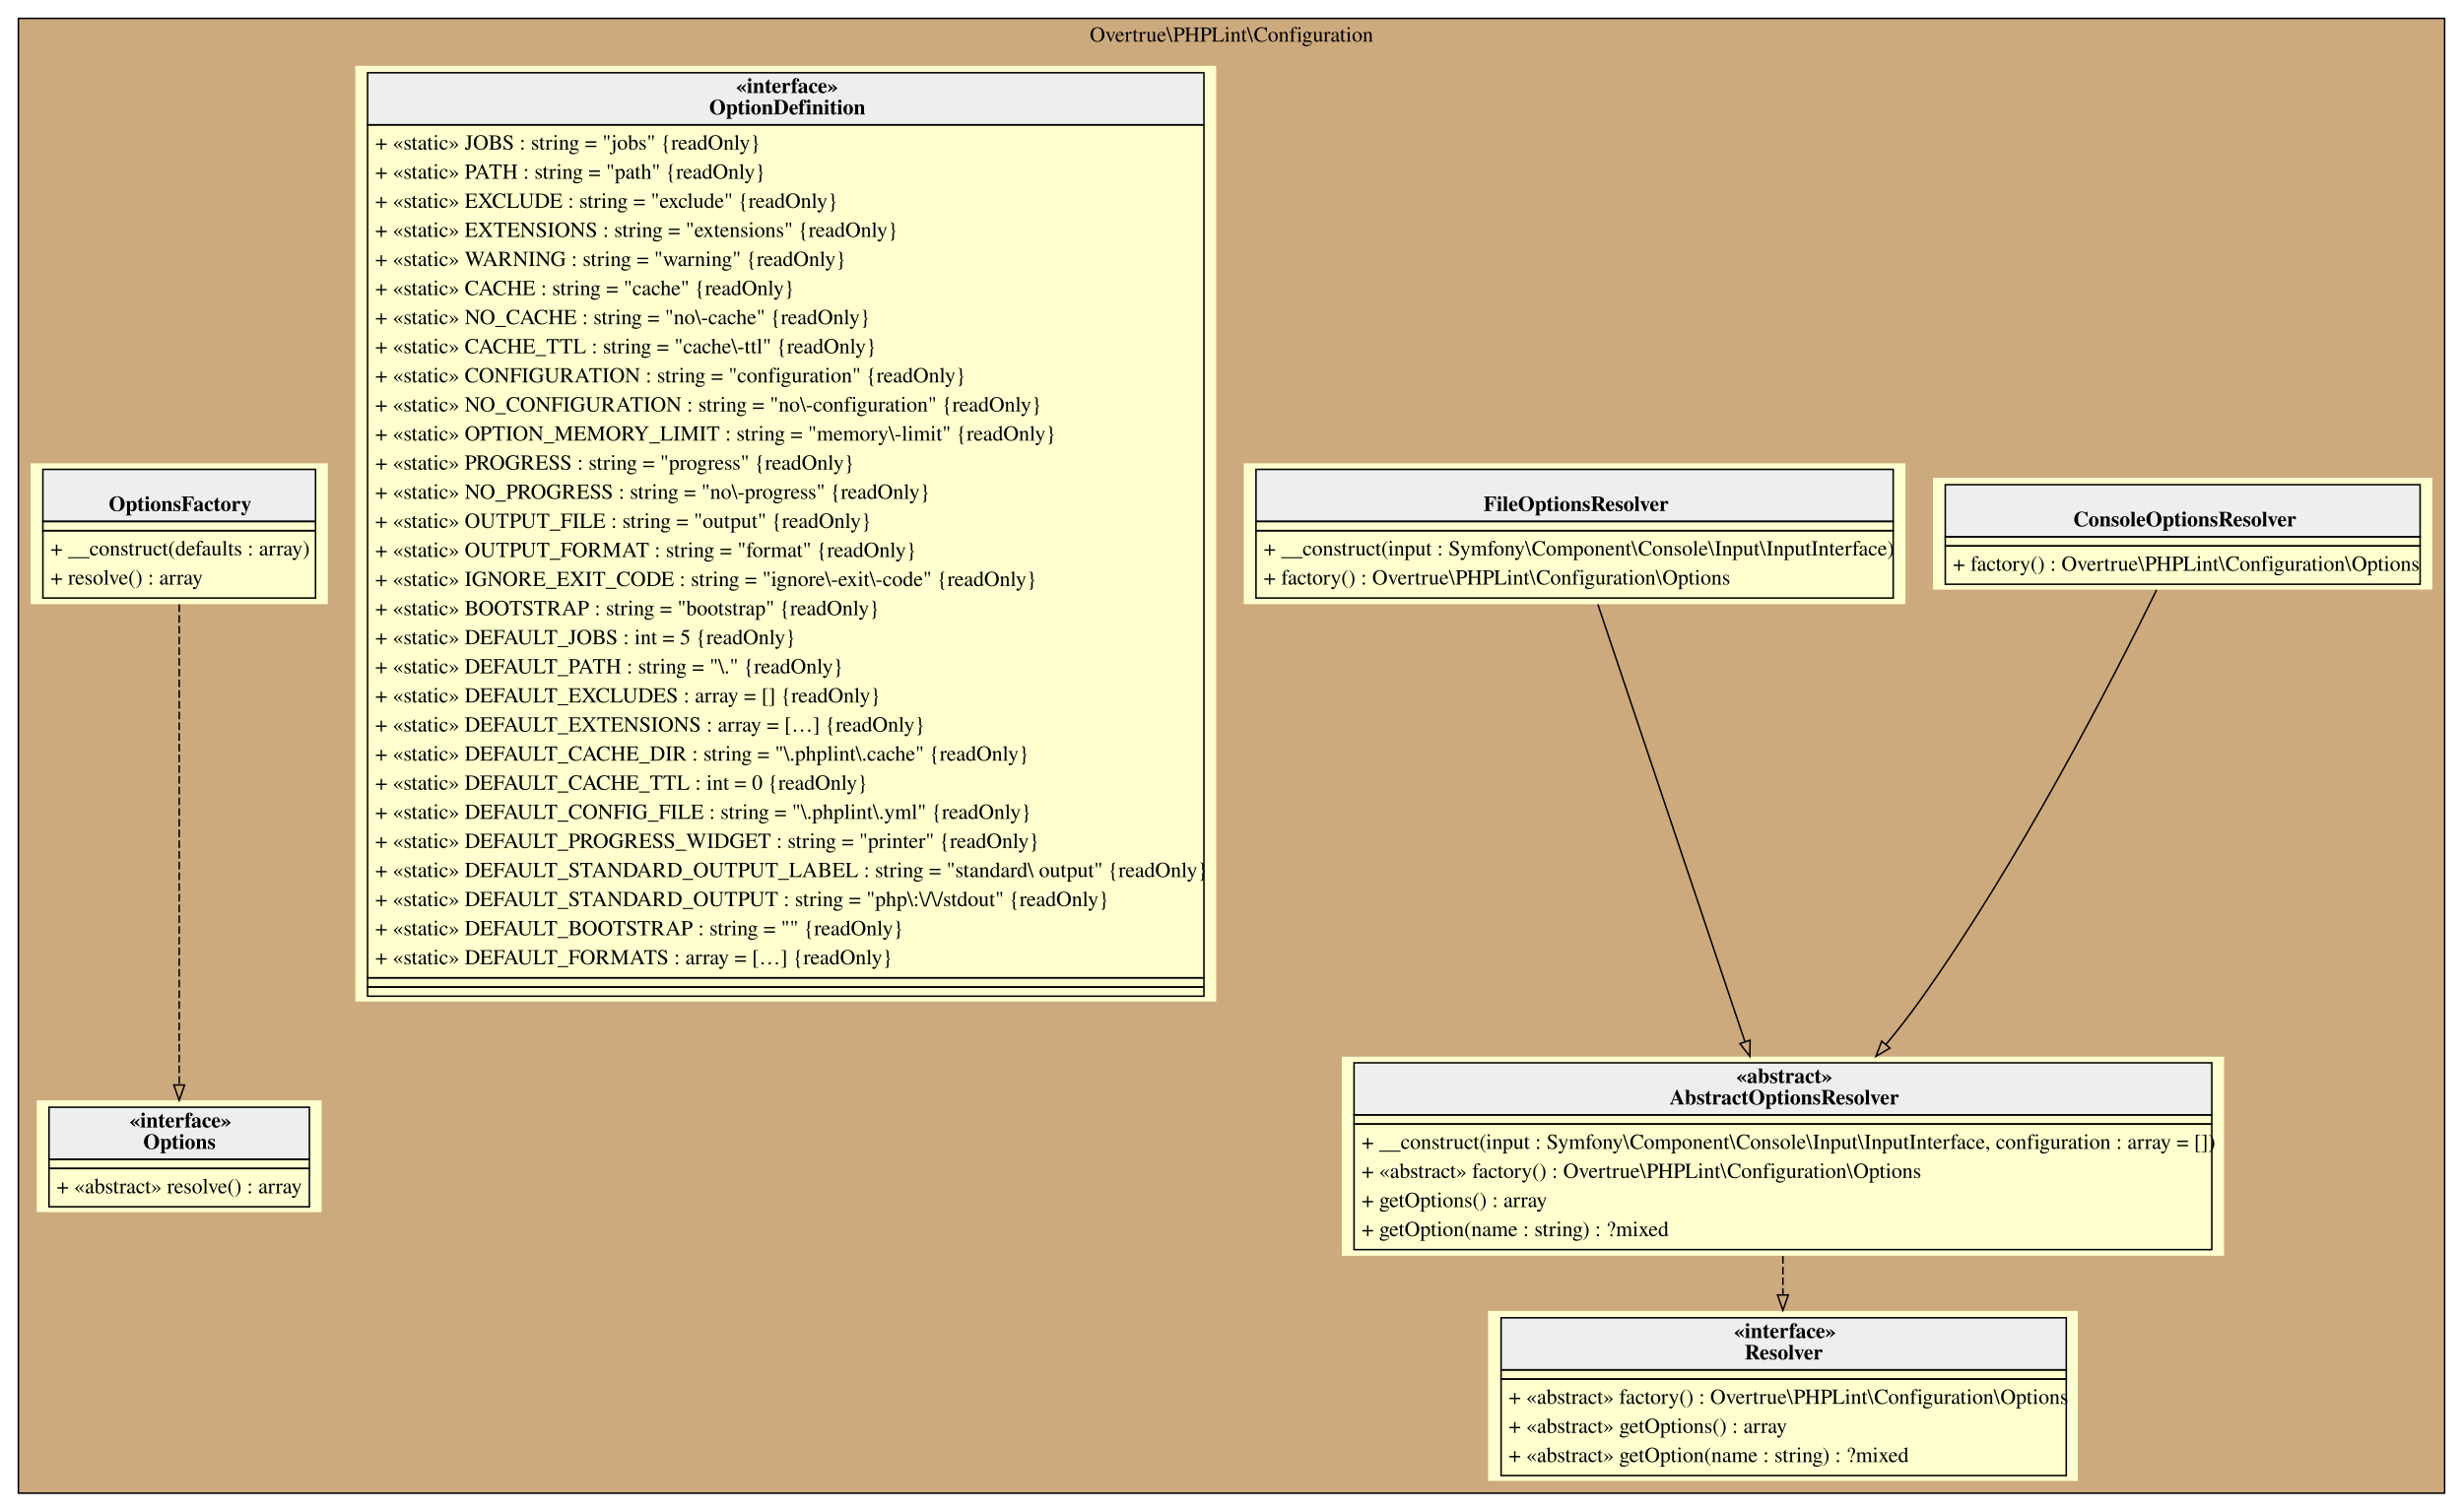
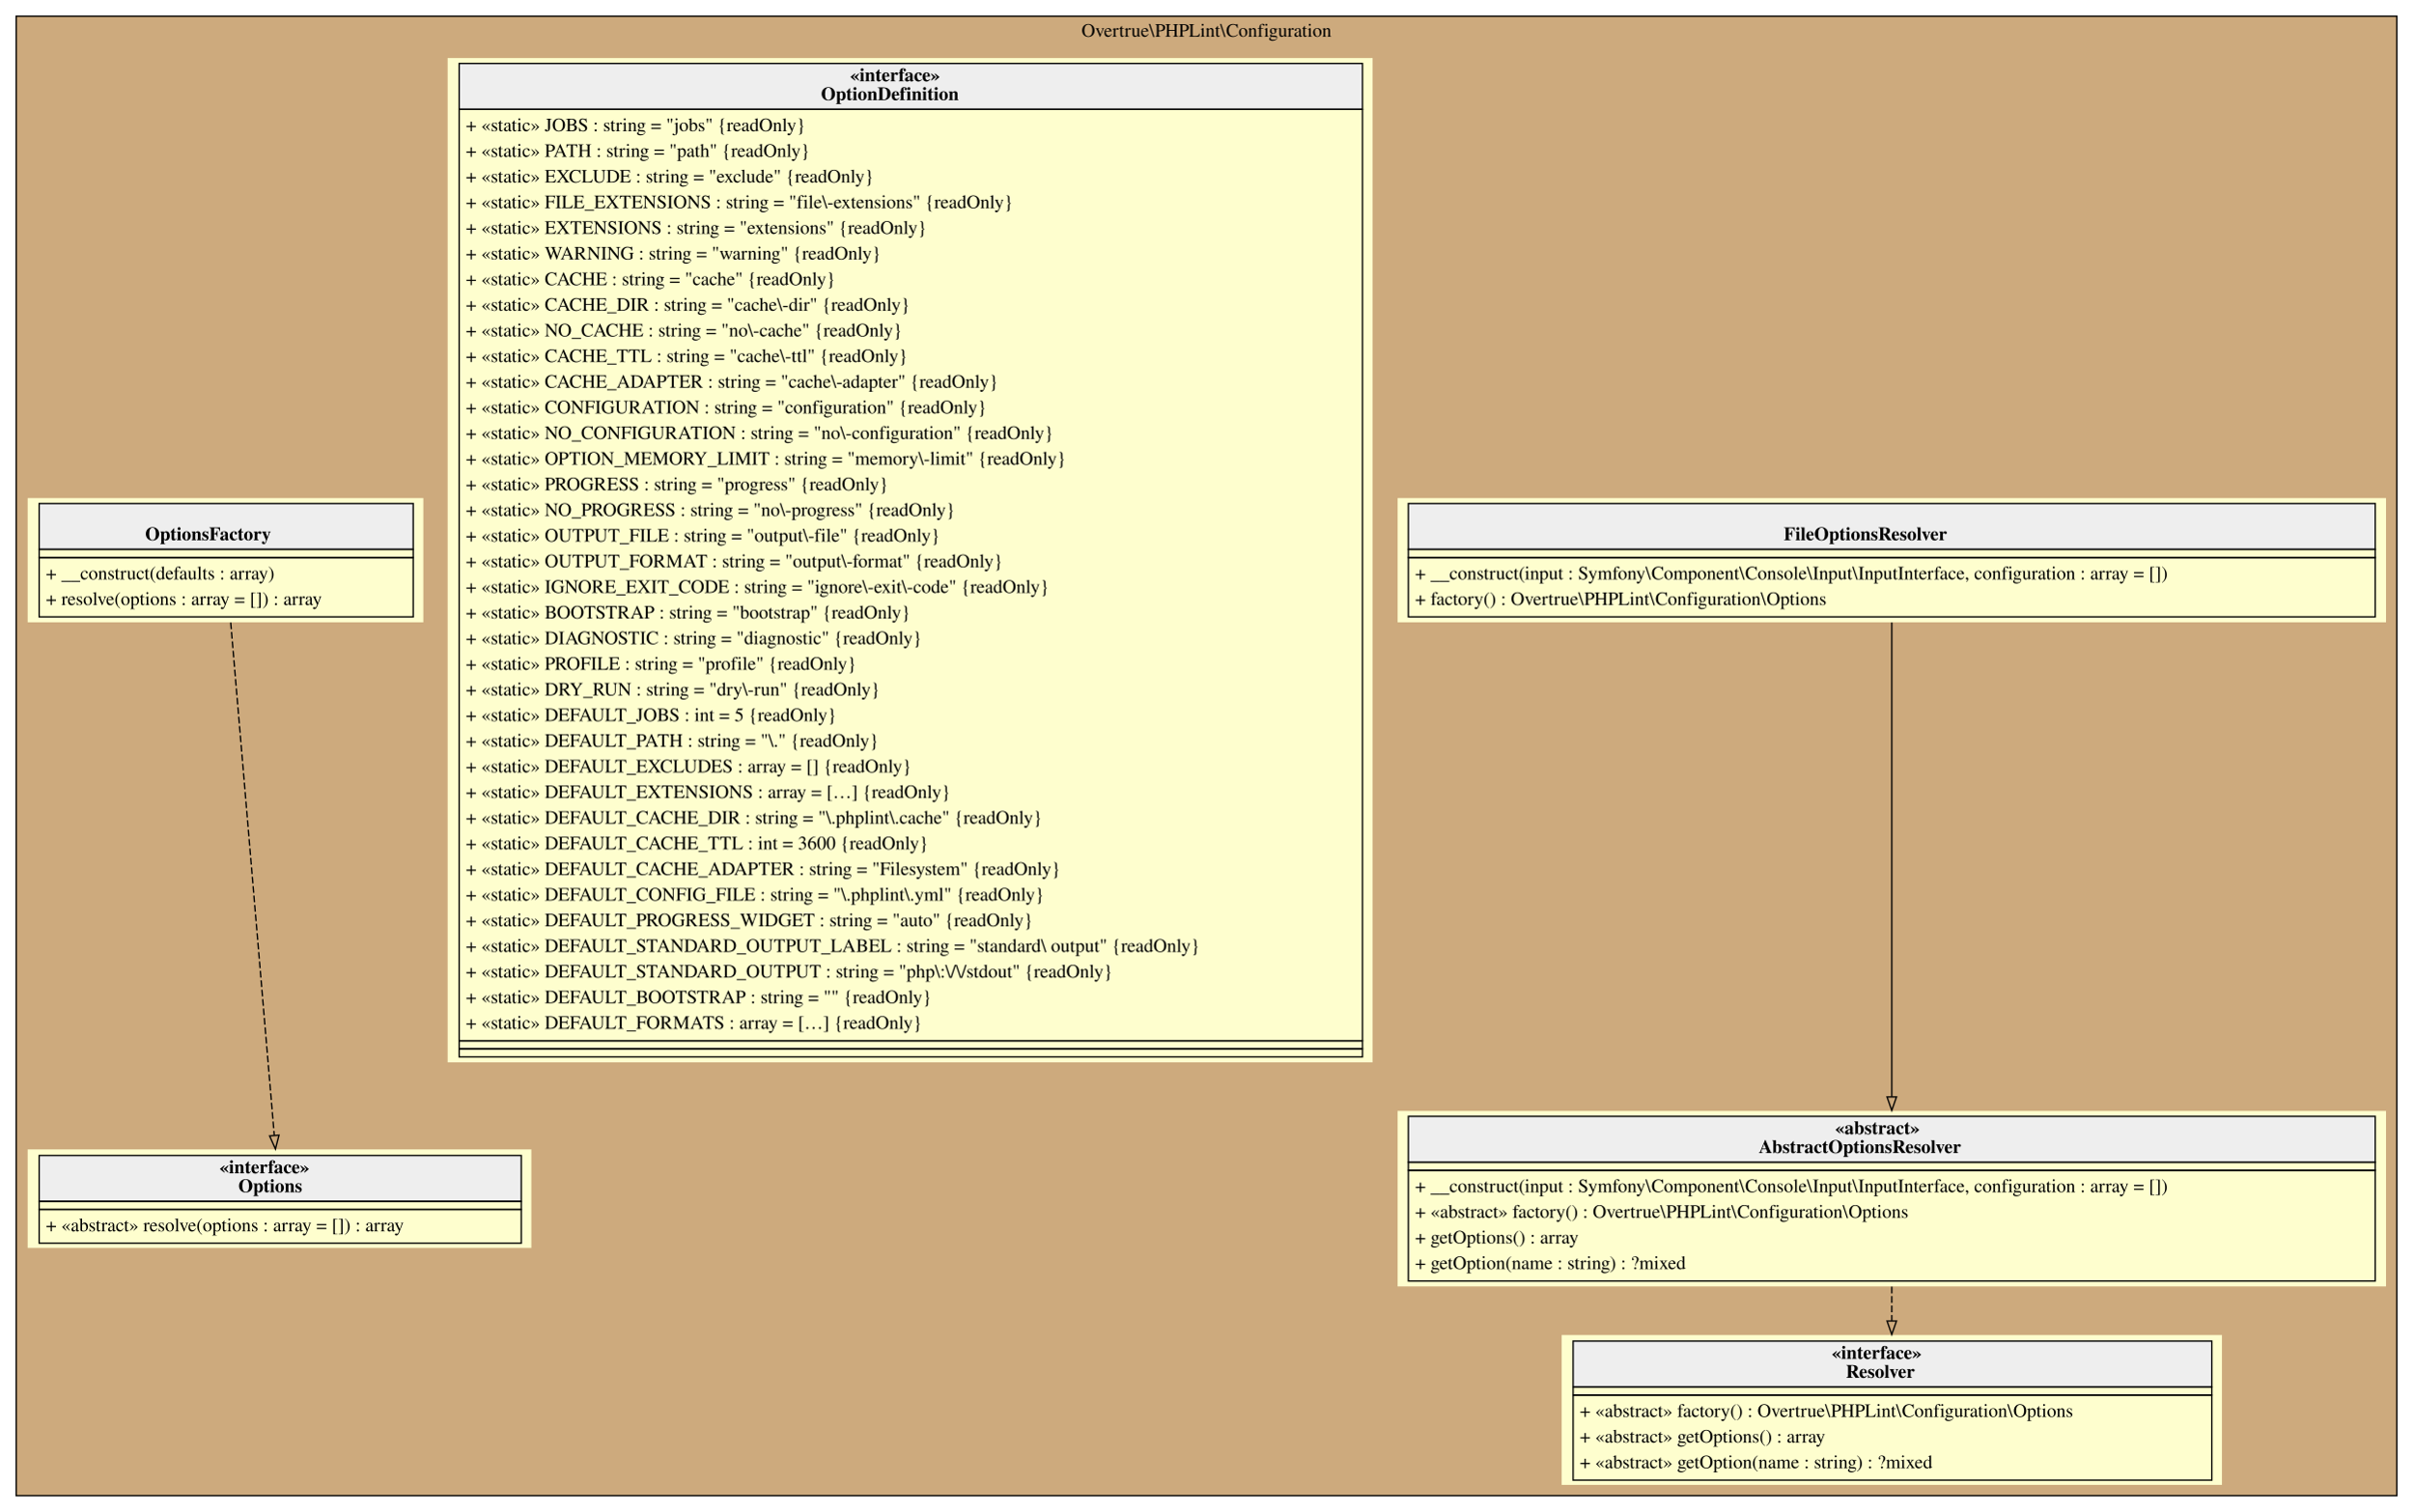
- <svg xmlns="http://www.w3.org/2000/svg" width="1608pt" height="987pt" viewBox="0.00 0.00 1608.00 987.00">
-   <g id="graph0" class="graph" transform="scale(1 1) rotate(0) translate(4 983)">
+ <svg xmlns="http://www.w3.org/2000/svg" width="1787pt" height="1120pt" viewBox="0.00 0.00 1787.00 1120.00">
+   <g id="graph0" class="graph" transform="scale(1 1) rotate(0) translate(4 1116)">
    <g id="clust1" class="cluster">
-       <polygon fill="#cdaa7d" stroke="black" points="8,-8 8,-971 1592,-971 1592,-8 8,-8" />
-       <text text-anchor="middle" x="800" y="-955.8" font-family="Times,serif" font-size="14.00">Overtrue\PHPLint\Configuration</text>
+       <polygon fill="#cdaa7d" stroke="black" points="8,-8 8,-1104 1771,-1104 1771,-8 8,-8" />
+       <text text-anchor="middle" x="889.5" y="-1088.8" font-family="Times,serif" font-size="14.00">Overtrue\PHPLint\Configuration</text>
    </g>
    <g id="node1" class="node">
-       <polygon fill="#fefece" stroke="transparent" points="1448,-293 872,-293 872,-163 1448,-163 1448,-293" />
-       <polygon fill="#eeeeee" stroke="transparent" points="880,-255 880,-289 1440,-289 1440,-255 880,-255" />
-       <polygon fill="none" stroke="black" points="880,-255 880,-289 1440,-289 1440,-255 880,-255" />
-       <text text-anchor="start" x="1129.5" y="-275.8" font-family="Times,serif" font-weight="bold" font-size="14.00">«abstract»</text>
-       <text text-anchor="start" x="1086" y="-261.8" font-family="Times,serif" font-weight="bold" font-size="14.00">AbstractOptionsResolver</text>
-       <polygon fill="none" stroke="black" points="880,-249 880,-255 1440,-255 1440,-249 880,-249" />
-       <polygon fill="none" stroke="black" points="880,-167 880,-249 1440,-249 1440,-167 880,-167" />
-       <text text-anchor="start" x="885" y="-232.8" font-family="Times,serif" font-size="14.00">+ __construct(input : Symfony\Component\Console\Input\InputInterface, configuration : array = [])</text>
-       <text text-anchor="start" x="885" y="-213.8" font-family="Times,serif" font-size="14.00">+ «abstract» factory() : Overtrue\PHPLint\Configuration\Options</text>
-       <text text-anchor="start" x="885" y="-194.8" font-family="Times,serif" font-size="14.00">+ getOptions() : array</text>
-       <text text-anchor="start" x="885" y="-175.8" font-family="Times,serif" font-size="14.00">+ getOption(name : string) : ?mixed</text>
+       <polygon fill="#fefece" stroke="transparent" points="1763,-293 1031,-293 1031,-163 1763,-163 1763,-293" />
+       <polygon fill="#eeeeee" stroke="transparent" points="1039,-255 1039,-289 1755,-289 1755,-255 1039,-255" />
+       <polygon fill="none" stroke="black" points="1039,-255 1039,-289 1755,-289 1755,-255 1039,-255" />
+       <text text-anchor="start" x="1355" y="-275.8" font-family="Times,serif" font-weight="bold" font-size="14.00">«abstract»</text>
+       <text text-anchor="start" x="1298.5" y="-261.8" font-family="Times,serif" font-weight="bold" font-size="14.00">AbstractOptionsResolver</text>
+       <polygon fill="none" stroke="black" points="1039,-249 1039,-255 1755,-255 1755,-249 1039,-249" />
+       <polygon fill="none" stroke="black" points="1039,-167 1039,-249 1755,-249 1755,-167 1039,-167" />
+       <text text-anchor="start" x="1044" y="-232.8" font-family="Times,serif" font-size="14.00">+ __construct(input : Symfony\Component\Console\Input\InputInterface, configuration : array = [])</text>
+       <text text-anchor="start" x="1044" y="-213.8" font-family="Times,serif" font-size="14.00">+ «abstract» factory() : Overtrue\PHPLint\Configuration\Options</text>
+       <text text-anchor="start" x="1044" y="-194.8" font-family="Times,serif" font-size="14.00">+ getOptions() : array</text>
+       <text text-anchor="start" x="1044" y="-175.8" font-family="Times,serif" font-size="14.00">+ getOption(name : string) : ?mixed</text>
    </g>
    <g id="node2" class="node">
-       <polygon fill="#fefece" stroke="transparent" points="1352.5,-127 967.5,-127 967.5,-16 1352.5,-16 1352.5,-127" />
-       <polygon fill="#eeeeee" stroke="transparent" points="976,-88.5 976,-122.5 1345,-122.5 1345,-88.5 976,-88.5" />
-       <polygon fill="none" stroke="black" points="976,-88.5 976,-122.5 1345,-122.5 1345,-88.5 976,-88.5" />
-       <text text-anchor="start" x="1128" y="-109.3" font-family="Times,serif" font-weight="bold" font-size="14.00">«interface»</text>
-       <text text-anchor="start" x="1135" y="-95.3" font-family="Times,serif" font-weight="bold" font-size="14.00">Resolver</text>
-       <polygon fill="none" stroke="black" points="976,-82.5 976,-88.5 1345,-88.5 1345,-82.5 976,-82.5" />
-       <polygon fill="none" stroke="black" points="976,-19.5 976,-82.5 1345,-82.5 1345,-19.5 976,-19.5" />
-       <text text-anchor="start" x="981" y="-66.3" font-family="Times,serif" font-size="14.00">+ «abstract» factory() : Overtrue\PHPLint\Configuration\Options</text>
-       <text text-anchor="start" x="981" y="-47.3" font-family="Times,serif" font-size="14.00">+ «abstract» getOptions() : array</text>
-       <text text-anchor="start" x="981" y="-28.3" font-family="Times,serif" font-size="14.00">+ «abstract» getOption(name : string) : ?mixed</text>
+       <polygon fill="#fefece" stroke="transparent" points="1641.5,-127 1152.5,-127 1152.5,-16 1641.5,-16 1641.5,-127" />
+       <polygon fill="#eeeeee" stroke="transparent" points="1161,-88.5 1161,-122.5 1634,-122.5 1634,-88.5 1161,-88.5" />
+       <polygon fill="none" stroke="black" points="1161,-88.5 1161,-122.5 1634,-122.5 1634,-88.5 1161,-88.5" />
+       <text text-anchor="start" x="1352.5" y="-109.3" font-family="Times,serif" font-weight="bold" font-size="14.00">«interface»</text>
+       <text text-anchor="start" x="1363" y="-95.3" font-family="Times,serif" font-weight="bold" font-size="14.00">Resolver</text>
+       <polygon fill="none" stroke="black" points="1161,-82.5 1161,-88.5 1634,-88.5 1634,-82.5 1161,-82.5" />
+       <polygon fill="none" stroke="black" points="1161,-19.5 1161,-82.5 1634,-82.5 1634,-19.5 1161,-19.5" />
+       <text text-anchor="start" x="1166" y="-66.3" font-family="Times,serif" font-size="14.00">+ «abstract» factory() : Overtrue\PHPLint\Configuration\Options</text>
+       <text text-anchor="start" x="1166" y="-47.3" font-family="Times,serif" font-size="14.00">+ «abstract» getOptions() : array</text>
+       <text text-anchor="start" x="1166" y="-28.3" font-family="Times,serif" font-size="14.00">+ «abstract» getOption(name : string) : ?mixed</text>
    </g>
    <g id="edge1" class="edge">
-       <path fill="none" stroke="black" stroke-dasharray="5,2" d="M1160,-162.82C1160,-154.45 1160,-145.87 1160,-137.49" />
-       <polygon fill="none" stroke="black" points="1163.5,-137.39 1160,-127.39 1156.5,-137.39 1163.5,-137.39" />
+       <path fill="none" stroke="black" stroke-dasharray="5,2" d="M1397,-162.82C1397,-154.45 1397,-145.87 1397,-137.49" />
+       <polygon fill="none" stroke="black" points="1400.5,-137.39 1397,-127.39 1393.5,-137.39 1400.5,-137.39" />
    </g>
    <g id="node3" class="node">
-       <polygon fill="#fefece" stroke="transparent" points="1584,-671 1258,-671 1258,-598 1584,-598 1584,-671" />
-       <polygon fill="#eeeeee" stroke="transparent" points="1266,-632.5 1266,-666.5 1576,-666.5 1576,-632.5 1266,-632.5" />
-       <polygon fill="none" stroke="black" points="1266,-632.5 1266,-666.5 1576,-666.5 1576,-632.5 1266,-632.5" />
-       <text text-anchor="start" x="1349.5" y="-639.3" font-family="Times,serif" font-weight="bold" font-size="14.00">ConsoleOptionsResolver</text>
-       <polygon fill="none" stroke="black" points="1266,-626.5 1266,-632.5 1576,-632.5 1576,-626.5 1266,-626.5" />
-       <polygon fill="none" stroke="black" points="1266,-601.5 1266,-626.5 1576,-626.5 1576,-601.5 1266,-601.5" />
-       <text text-anchor="start" x="1271" y="-610.3" font-family="Times,serif" font-size="14.00">+ factory() : Overtrue\PHPLint\Configuration\Options</text>
+       <polygon fill="#fefece" stroke="transparent" points="1763,-747 1031,-747 1031,-655 1763,-655 1763,-747" />
+       <polygon fill="#eeeeee" stroke="transparent" points="1039,-709 1039,-743 1755,-743 1755,-709 1039,-709" />
+       <polygon fill="none" stroke="black" points="1039,-709 1039,-743 1755,-743 1755,-709 1039,-709" />
+       <text text-anchor="start" x="1317" y="-715.8" font-family="Times,serif" font-weight="bold" font-size="14.00">FileOptionsResolver</text>
+       <polygon fill="none" stroke="black" points="1039,-703 1039,-709 1755,-709 1755,-703 1039,-703" />
+       <polygon fill="none" stroke="black" points="1039,-659 1039,-703 1755,-703 1755,-659 1039,-659" />
+       <text text-anchor="start" x="1044" y="-686.8" font-family="Times,serif" font-size="14.00">+ __construct(input : Symfony\Component\Console\Input\InputInterface, configuration : array = [])</text>
+       <text text-anchor="start" x="1044" y="-667.8" font-family="Times,serif" font-size="14.00">+ factory() : Overtrue\PHPLint\Configuration\Options</text>
    </g>
    <g id="edge2" class="edge">
-       <path fill="none" stroke="black" d="M1403.96,-597.78C1375.39,-539.34 1314.51,-420.62 1249,-329 1242.29,-319.62 1234.84,-310.12 1227.19,-300.9" />
-       <polygon fill="none" stroke="black" points="1229.85,-298.62 1220.73,-293.23 1224.5,-303.13 1229.85,-298.62" />
+       <path fill="none" stroke="black" d="M1397,-654.84C1397,-573.67 1397,-402.4 1397,-303.58" />
+       <polygon fill="none" stroke="black" points="1400.5,-303.37 1397,-293.37 1393.5,-303.37 1400.5,-303.37" />
    </g>
    <g id="node4" class="node">
-       <polygon fill="#fefece" stroke="transparent" points="1240,-680.5 808,-680.5 808,-588.5 1240,-588.5 1240,-680.5" />
-       <polygon fill="#eeeeee" stroke="transparent" points="816,-642.5 816,-676.5 1232,-676.5 1232,-642.5 816,-642.5" />
-       <polygon fill="none" stroke="black" points="816,-642.5 816,-676.5 1232,-676.5 1232,-642.5 816,-642.5" />
-       <text text-anchor="start" x="964.5" y="-649.3" font-family="Times,serif" font-weight="bold" font-size="14.00">FileOptionsResolver</text>
-       <polygon fill="none" stroke="black" points="816,-636.5 816,-642.5 1232,-642.5 1232,-636.5 816,-636.5" />
-       <polygon fill="none" stroke="black" points="816,-592.5 816,-636.5 1232,-636.5 1232,-592.5 816,-592.5" />
-       <text text-anchor="start" x="821" y="-620.3" font-family="Times,serif" font-size="14.00">+ __construct(input : Symfony\Component\Console\Input\InputInterface)</text>
-       <text text-anchor="start" x="821" y="-601.3" font-family="Times,serif" font-size="14.00">+ factory() : Overtrue\PHPLint\Configuration\Options</text>
+       <polygon fill="#fefece" stroke="transparent" points="1012.5,-1073 327.5,-1073 327.5,-329 1012.5,-329 1012.5,-1073" />
+       <polygon fill="#eeeeee" stroke="transparent" points="336,-1035 336,-1069 1005,-1069 1005,-1035 336,-1035" />
+       <polygon fill="none" stroke="black" points="336,-1035 336,-1069 1005,-1069 1005,-1035 336,-1035" />
+       <text text-anchor="start" x="625.5" y="-1055.8" font-family="Times,serif" font-weight="bold" font-size="14.00">«interface»</text>
+       <text text-anchor="start" x="604" y="-1041.8" font-family="Times,serif" font-weight="bold" font-size="14.00">OptionDefinition</text>
+       <polygon fill="none" stroke="black" points="336,-345 336,-1035 1005,-1035 1005,-345 336,-345" />
+       <text text-anchor="start" x="341" y="-1018.8" font-family="Times,serif" font-size="14.00">+ «static» JOBS : string = "jobs" {readOnly}</text>
+       <text text-anchor="start" x="341" y="-999.8" font-family="Times,serif" font-size="14.00">+ «static» PATH : string = "path" {readOnly}</text>
+       <text text-anchor="start" x="341" y="-980.8" font-family="Times,serif" font-size="14.00">+ «static» EXCLUDE : string = "exclude" {readOnly}</text>
+       <text text-anchor="start" x="341" y="-961.8" font-family="Times,serif" font-size="14.00">+ «static» FILE_EXTENSIONS : string = "file\-extensions" {readOnly}</text>
+       <text text-anchor="start" x="341" y="-942.8" font-family="Times,serif" font-size="14.00">+ «static» EXTENSIONS : string = "extensions" {readOnly}</text>
+       <text text-anchor="start" x="341" y="-923.8" font-family="Times,serif" font-size="14.00">+ «static» WARNING : string = "warning" {readOnly}</text>
+       <text text-anchor="start" x="341" y="-904.8" font-family="Times,serif" font-size="14.00">+ «static» CACHE : string = "cache" {readOnly}</text>
+       <text text-anchor="start" x="341" y="-885.8" font-family="Times,serif" font-size="14.00">+ «static» CACHE_DIR : string = "cache\-dir" {readOnly}</text>
+       <text text-anchor="start" x="341" y="-866.8" font-family="Times,serif" font-size="14.00">+ «static» NO_CACHE : string = "no\-cache" {readOnly}</text>
+       <text text-anchor="start" x="341" y="-847.8" font-family="Times,serif" font-size="14.00">+ «static» CACHE_TTL : string = "cache\-ttl" {readOnly}</text>
+       <text text-anchor="start" x="341" y="-828.8" font-family="Times,serif" font-size="14.00">+ «static» CACHE_ADAPTER : string = "cache\-adapter" {readOnly}</text>
+       <text text-anchor="start" x="341" y="-809.8" font-family="Times,serif" font-size="14.00">+ «static» CONFIGURATION : string = "configuration" {readOnly}</text>
+       <text text-anchor="start" x="341" y="-790.8" font-family="Times,serif" font-size="14.00">+ «static» NO_CONFIGURATION : string = "no\-configuration" {readOnly}</text>
+       <text text-anchor="start" x="341" y="-771.8" font-family="Times,serif" font-size="14.00">+ «static» OPTION_MEMORY_LIMIT : string = "memory\-limit" {readOnly}</text>
+       <text text-anchor="start" x="341" y="-752.8" font-family="Times,serif" font-size="14.00">+ «static» PROGRESS : string = "progress" {readOnly}</text>
+       <text text-anchor="start" x="341" y="-733.8" font-family="Times,serif" font-size="14.00">+ «static» NO_PROGRESS : string = "no\-progress" {readOnly}</text>
+       <text text-anchor="start" x="341" y="-714.8" font-family="Times,serif" font-size="14.00">+ «static» OUTPUT_FILE : string = "output\-file" {readOnly}</text>
+       <text text-anchor="start" x="341" y="-695.8" font-family="Times,serif" font-size="14.00">+ «static» OUTPUT_FORMAT : string = "output\-format" {readOnly}</text>
+       <text text-anchor="start" x="341" y="-676.8" font-family="Times,serif" font-size="14.00">+ «static» IGNORE_EXIT_CODE : string = "ignore\-exit\-code" {readOnly}</text>
+       <text text-anchor="start" x="341" y="-657.8" font-family="Times,serif" font-size="14.00">+ «static» BOOTSTRAP : string = "bootstrap" {readOnly}</text>
+       <text text-anchor="start" x="341" y="-638.8" font-family="Times,serif" font-size="14.00">+ «static» DIAGNOSTIC : string = "diagnostic" {readOnly}</text>
+       <text text-anchor="start" x="341" y="-619.8" font-family="Times,serif" font-size="14.00">+ «static» PROFILE : string = "profile" {readOnly}</text>
+       <text text-anchor="start" x="341" y="-600.8" font-family="Times,serif" font-size="14.00">+ «static» DRY_RUN : string = "dry\-run" {readOnly}</text>
+       <text text-anchor="start" x="341" y="-581.8" font-family="Times,serif" font-size="14.00">+ «static» DEFAULT_JOBS : int = 5 {readOnly}</text>
+       <text text-anchor="start" x="341" y="-562.8" font-family="Times,serif" font-size="14.00">+ «static» DEFAULT_PATH : string = "\." {readOnly}</text>
+       <text text-anchor="start" x="341" y="-543.8" font-family="Times,serif" font-size="14.00">+ «static» DEFAULT_EXCLUDES : array = [] {readOnly}</text>
+       <text text-anchor="start" x="341" y="-524.8" font-family="Times,serif" font-size="14.00">+ «static» DEFAULT_EXTENSIONS : array = […] {readOnly}</text>
+       <text text-anchor="start" x="341" y="-505.8" font-family="Times,serif" font-size="14.00">+ «static» DEFAULT_CACHE_DIR : string = "\.phplint\.cache" {readOnly}</text>
+       <text text-anchor="start" x="341" y="-486.8" font-family="Times,serif" font-size="14.00">+ «static» DEFAULT_CACHE_TTL : int = 3600 {readOnly}</text>
+       <text text-anchor="start" x="341" y="-467.8" font-family="Times,serif" font-size="14.00">+ «static» DEFAULT_CACHE_ADAPTER : string = "Filesystem" {readOnly}</text>
+       <text text-anchor="start" x="341" y="-448.8" font-family="Times,serif" font-size="14.00">+ «static» DEFAULT_CONFIG_FILE : string = "\.phplint\.yml" {readOnly}</text>
+       <text text-anchor="start" x="341" y="-429.8" font-family="Times,serif" font-size="14.00">+ «static» DEFAULT_PROGRESS_WIDGET : string = "auto" {readOnly}</text>
+       <text text-anchor="start" x="341" y="-410.8" font-family="Times,serif" font-size="14.00">+ «static» DEFAULT_STANDARD_OUTPUT_LABEL : string = "standard\ output" {readOnly}</text>
+       <text text-anchor="start" x="341" y="-391.8" font-family="Times,serif" font-size="14.00">+ «static» DEFAULT_STANDARD_OUTPUT : string = "php\:\/\/stdout" {readOnly}</text>
+       <text text-anchor="start" x="341" y="-372.8" font-family="Times,serif" font-size="14.00">+ «static» DEFAULT_BOOTSTRAP : string = "" {readOnly}</text>
+       <text text-anchor="start" x="341" y="-353.8" font-family="Times,serif" font-size="14.00">+ «static» DEFAULT_FORMATS : array = […] {readOnly}</text>
+       <polygon fill="none" stroke="black" points="336,-339 336,-345 1005,-345 1005,-339 336,-339" />
+       <polygon fill="none" stroke="black" points="336,-333 336,-339 1005,-339 1005,-333 336,-333" />
+     </g>
+     <g id="node5" class="node">
+       <polygon fill="#fefece" stroke="transparent" points="389.5,-264.5 16.5,-264.5 16.5,-191.5 389.5,-191.5 389.5,-264.5" />
+       <polygon fill="#eeeeee" stroke="transparent" points="25,-226 25,-260 382,-260 382,-226 25,-226" />
+       <polygon fill="none" stroke="black" points="25,-226 25,-260 382,-260 382,-226 25,-226" />
+       <text text-anchor="start" x="158.5" y="-246.8" font-family="Times,serif" font-weight="bold" font-size="14.00">«interface»</text>
+       <text text-anchor="start" x="172.5" y="-232.8" font-family="Times,serif" font-weight="bold" font-size="14.00">Options</text>
+       <polygon fill="none" stroke="black" points="25,-220 25,-226 382,-226 382,-220 25,-220" />
+       <polygon fill="none" stroke="black" points="25,-195 25,-220 382,-220 382,-195 25,-195" />
+       <text text-anchor="start" x="30" y="-203.8" font-family="Times,serif" font-size="14.00">+ «abstract» resolve(options : array = []) : array</text>
+     </g>
+     <g id="node6" class="node">
+       <polygon fill="#fefece" stroke="transparent" points="309.5,-747 16.5,-747 16.5,-655 309.5,-655 309.5,-747" />
+       <polygon fill="#eeeeee" stroke="transparent" points="25,-709 25,-743 302,-743 302,-709 25,-709" />
+       <polygon fill="none" stroke="black" points="25,-709 25,-743 302,-743 302,-709 25,-709" />
+       <text text-anchor="start" x="103.5" y="-715.8" font-family="Times,serif" font-weight="bold" font-size="14.00">OptionsFactory</text>
+       <polygon fill="none" stroke="black" points="25,-703 25,-709 302,-709 302,-703 25,-703" />
+       <polygon fill="none" stroke="black" points="25,-659 25,-703 302,-703 302,-659 25,-659" />
+       <text text-anchor="start" x="30" y="-686.8" font-family="Times,serif" font-size="14.00">+ __construct(defaults : array)</text>
+       <text text-anchor="start" x="30" y="-667.8" font-family="Times,serif" font-size="14.00">+ resolve(options : array = []) : array</text>
    </g>
    <g id="edge3" class="edge">
-       <path fill="none" stroke="black" d="M1039.21,-588.28C1062.47,-519.07 1107.16,-386.16 1135.18,-302.84" />
-       <polygon fill="none" stroke="black" points="1138.55,-303.77 1138.42,-293.18 1131.92,-301.54 1138.55,-303.77" />
-     </g>
-     <g id="node5" class="node">
-       <polygon fill="#fefece" stroke="transparent" points="790,-940 228,-940 228,-329 790,-329 790,-940" />
-       <polygon fill="#eeeeee" stroke="transparent" points="236,-901.5 236,-935.5 782,-935.5 782,-901.5 236,-901.5" />
-       <polygon fill="none" stroke="black" points="236,-901.5 236,-935.5 782,-935.5 782,-901.5 236,-901.5" />
-       <text text-anchor="start" x="476.5" y="-922.3" font-family="Times,serif" font-weight="bold" font-size="14.00">«interface»</text>
-       <text text-anchor="start" x="459" y="-908.3" font-family="Times,serif" font-weight="bold" font-size="14.00">OptionDefinition</text>
-       <polygon fill="none" stroke="black" points="236,-344.5 236,-901.5 782,-901.5 782,-344.5 236,-344.5" />
-       <text text-anchor="start" x="241" y="-885.3" font-family="Times,serif" font-size="14.00">+ «static» JOBS : string = "jobs" {readOnly}</text>
-       <text text-anchor="start" x="241" y="-866.3" font-family="Times,serif" font-size="14.00">+ «static» PATH : string = "path" {readOnly}</text>
-       <text text-anchor="start" x="241" y="-847.3" font-family="Times,serif" font-size="14.00">+ «static» EXCLUDE : string = "exclude" {readOnly}</text>
-       <text text-anchor="start" x="241" y="-828.3" font-family="Times,serif" font-size="14.00">+ «static» EXTENSIONS : string = "extensions" {readOnly}</text>
-       <text text-anchor="start" x="241" y="-809.3" font-family="Times,serif" font-size="14.00">+ «static» WARNING : string = "warning" {readOnly}</text>
-       <text text-anchor="start" x="241" y="-790.3" font-family="Times,serif" font-size="14.00">+ «static» CACHE : string = "cache" {readOnly}</text>
-       <text text-anchor="start" x="241" y="-771.3" font-family="Times,serif" font-size="14.00">+ «static» NO_CACHE : string = "no\-cache" {readOnly}</text>
-       <text text-anchor="start" x="241" y="-752.3" font-family="Times,serif" font-size="14.00">+ «static» CACHE_TTL : string = "cache\-ttl" {readOnly}</text>
-       <text text-anchor="start" x="241" y="-733.3" font-family="Times,serif" font-size="14.00">+ «static» CONFIGURATION : string = "configuration" {readOnly}</text>
-       <text text-anchor="start" x="241" y="-714.3" font-family="Times,serif" font-size="14.00">+ «static» NO_CONFIGURATION : string = "no\-configuration" {readOnly}</text>
-       <text text-anchor="start" x="241" y="-695.3" font-family="Times,serif" font-size="14.00">+ «static» OPTION_MEMORY_LIMIT : string = "memory\-limit" {readOnly}</text>
-       <text text-anchor="start" x="241" y="-676.3" font-family="Times,serif" font-size="14.00">+ «static» PROGRESS : string = "progress" {readOnly}</text>
-       <text text-anchor="start" x="241" y="-657.3" font-family="Times,serif" font-size="14.00">+ «static» NO_PROGRESS : string = "no\-progress" {readOnly}</text>
-       <text text-anchor="start" x="241" y="-638.3" font-family="Times,serif" font-size="14.00">+ «static» OUTPUT_FILE : string = "output" {readOnly}</text>
-       <text text-anchor="start" x="241" y="-619.3" font-family="Times,serif" font-size="14.00">+ «static» OUTPUT_FORMAT : string = "format" {readOnly}</text>
-       <text text-anchor="start" x="241" y="-600.3" font-family="Times,serif" font-size="14.00">+ «static» IGNORE_EXIT_CODE : string = "ignore\-exit\-code" {readOnly}</text>
-       <text text-anchor="start" x="241" y="-581.3" font-family="Times,serif" font-size="14.00">+ «static» BOOTSTRAP : string = "bootstrap" {readOnly}</text>
-       <text text-anchor="start" x="241" y="-562.3" font-family="Times,serif" font-size="14.00">+ «static» DEFAULT_JOBS : int = 5 {readOnly}</text>
-       <text text-anchor="start" x="241" y="-543.3" font-family="Times,serif" font-size="14.00">+ «static» DEFAULT_PATH : string = "\." {readOnly}</text>
-       <text text-anchor="start" x="241" y="-524.3" font-family="Times,serif" font-size="14.00">+ «static» DEFAULT_EXCLUDES : array = [] {readOnly}</text>
-       <text text-anchor="start" x="241" y="-505.3" font-family="Times,serif" font-size="14.00">+ «static» DEFAULT_EXTENSIONS : array = […] {readOnly}</text>
-       <text text-anchor="start" x="241" y="-486.3" font-family="Times,serif" font-size="14.00">+ «static» DEFAULT_CACHE_DIR : string = "\.phplint\.cache" {readOnly}</text>
-       <text text-anchor="start" x="241" y="-467.3" font-family="Times,serif" font-size="14.00">+ «static» DEFAULT_CACHE_TTL : int = 0 {readOnly}</text>
-       <text text-anchor="start" x="241" y="-448.3" font-family="Times,serif" font-size="14.00">+ «static» DEFAULT_CONFIG_FILE : string = "\.phplint\.yml" {readOnly}</text>
-       <text text-anchor="start" x="241" y="-429.3" font-family="Times,serif" font-size="14.00">+ «static» DEFAULT_PROGRESS_WIDGET : string = "printer" {readOnly}</text>
-       <text text-anchor="start" x="241" y="-410.3" font-family="Times,serif" font-size="14.00">+ «static» DEFAULT_STANDARD_OUTPUT_LABEL : string = "standard\ output" {readOnly}</text>
-       <text text-anchor="start" x="241" y="-391.3" font-family="Times,serif" font-size="14.00">+ «static» DEFAULT_STANDARD_OUTPUT : string = "php\:\/\/stdout" {readOnly}</text>
-       <text text-anchor="start" x="241" y="-372.3" font-family="Times,serif" font-size="14.00">+ «static» DEFAULT_BOOTSTRAP : string = "" {readOnly}</text>
-       <text text-anchor="start" x="241" y="-353.3" font-family="Times,serif" font-size="14.00">+ «static» DEFAULT_FORMATS : array = […] {readOnly}</text>
-       <polygon fill="none" stroke="black" points="236,-338.5 236,-344.5 782,-344.5 782,-338.5 236,-338.5" />
-       <polygon fill="none" stroke="black" points="236,-332.5 236,-338.5 782,-338.5 782,-332.5 236,-332.5" />
-     </g>
-     <g id="node6" class="node">
-       <polygon fill="#fefece" stroke="transparent" points="206,-264.5 20,-264.5 20,-191.5 206,-191.5 206,-264.5" />
-       <polygon fill="#eeeeee" stroke="transparent" points="28,-226 28,-260 198,-260 198,-226 28,-226" />
-       <polygon fill="none" stroke="black" points="28,-226 28,-260 198,-260 198,-226 28,-226" />
-       <text text-anchor="start" x="80.5" y="-246.8" font-family="Times,serif" font-weight="bold" font-size="14.00">«interface»</text>
-       <text text-anchor="start" x="89.5" y="-232.8" font-family="Times,serif" font-weight="bold" font-size="14.00">Options</text>
-       <polygon fill="none" stroke="black" points="28,-220 28,-226 198,-226 198,-220 28,-220" />
-       <polygon fill="none" stroke="black" points="28,-195 28,-220 198,-220 198,-195 28,-195" />
-       <text text-anchor="start" x="33" y="-203.8" font-family="Times,serif" font-size="14.00">+ «abstract» resolve() : array</text>
-     </g>
-     <g id="node7" class="node">
-       <polygon fill="#fefece" stroke="transparent" points="210,-680.5 16,-680.5 16,-588.5 210,-588.5 210,-680.5" />
-       <polygon fill="#eeeeee" stroke="transparent" points="24,-642.5 24,-676.5 202,-676.5 202,-642.5 24,-642.5" />
-       <polygon fill="none" stroke="black" points="24,-642.5 24,-676.5 202,-676.5 202,-642.5 24,-642.5" />
-       <text text-anchor="start" x="67" y="-649.3" font-family="Times,serif" font-weight="bold" font-size="14.00">OptionsFactory</text>
-       <polygon fill="none" stroke="black" points="24,-636.5 24,-642.5 202,-642.5 202,-636.5 24,-636.5" />
-       <polygon fill="none" stroke="black" points="24,-592.5 24,-636.5 202,-636.5 202,-592.5 24,-592.5" />
-       <text text-anchor="start" x="29" y="-620.3" font-family="Times,serif" font-size="14.00">+ __construct(defaults : array)</text>
-       <text text-anchor="start" x="29" y="-601.3" font-family="Times,serif" font-size="14.00">+ resolve() : array</text>
-     </g>
-     <g id="edge4" class="edge">
-       <path fill="none" stroke="black" stroke-dasharray="5,2" d="M113,-588.28C113,-510.7 113,-353.08 113,-274.99" />
-       <polygon fill="none" stroke="black" points="116.5,-274.51 113,-264.51 109.5,-274.51 116.5,-274.51" />
+       <path fill="none" stroke="black" stroke-dasharray="5,2" d="M166.84,-654.84C174.45,-565.14 191.42,-365.4 199.09,-275.01" />
+       <polygon fill="none" stroke="black" points="202.6,-275.06 199.96,-264.8 195.63,-274.47 202.6,-275.06" />
    </g>
  </g>
</svg>
